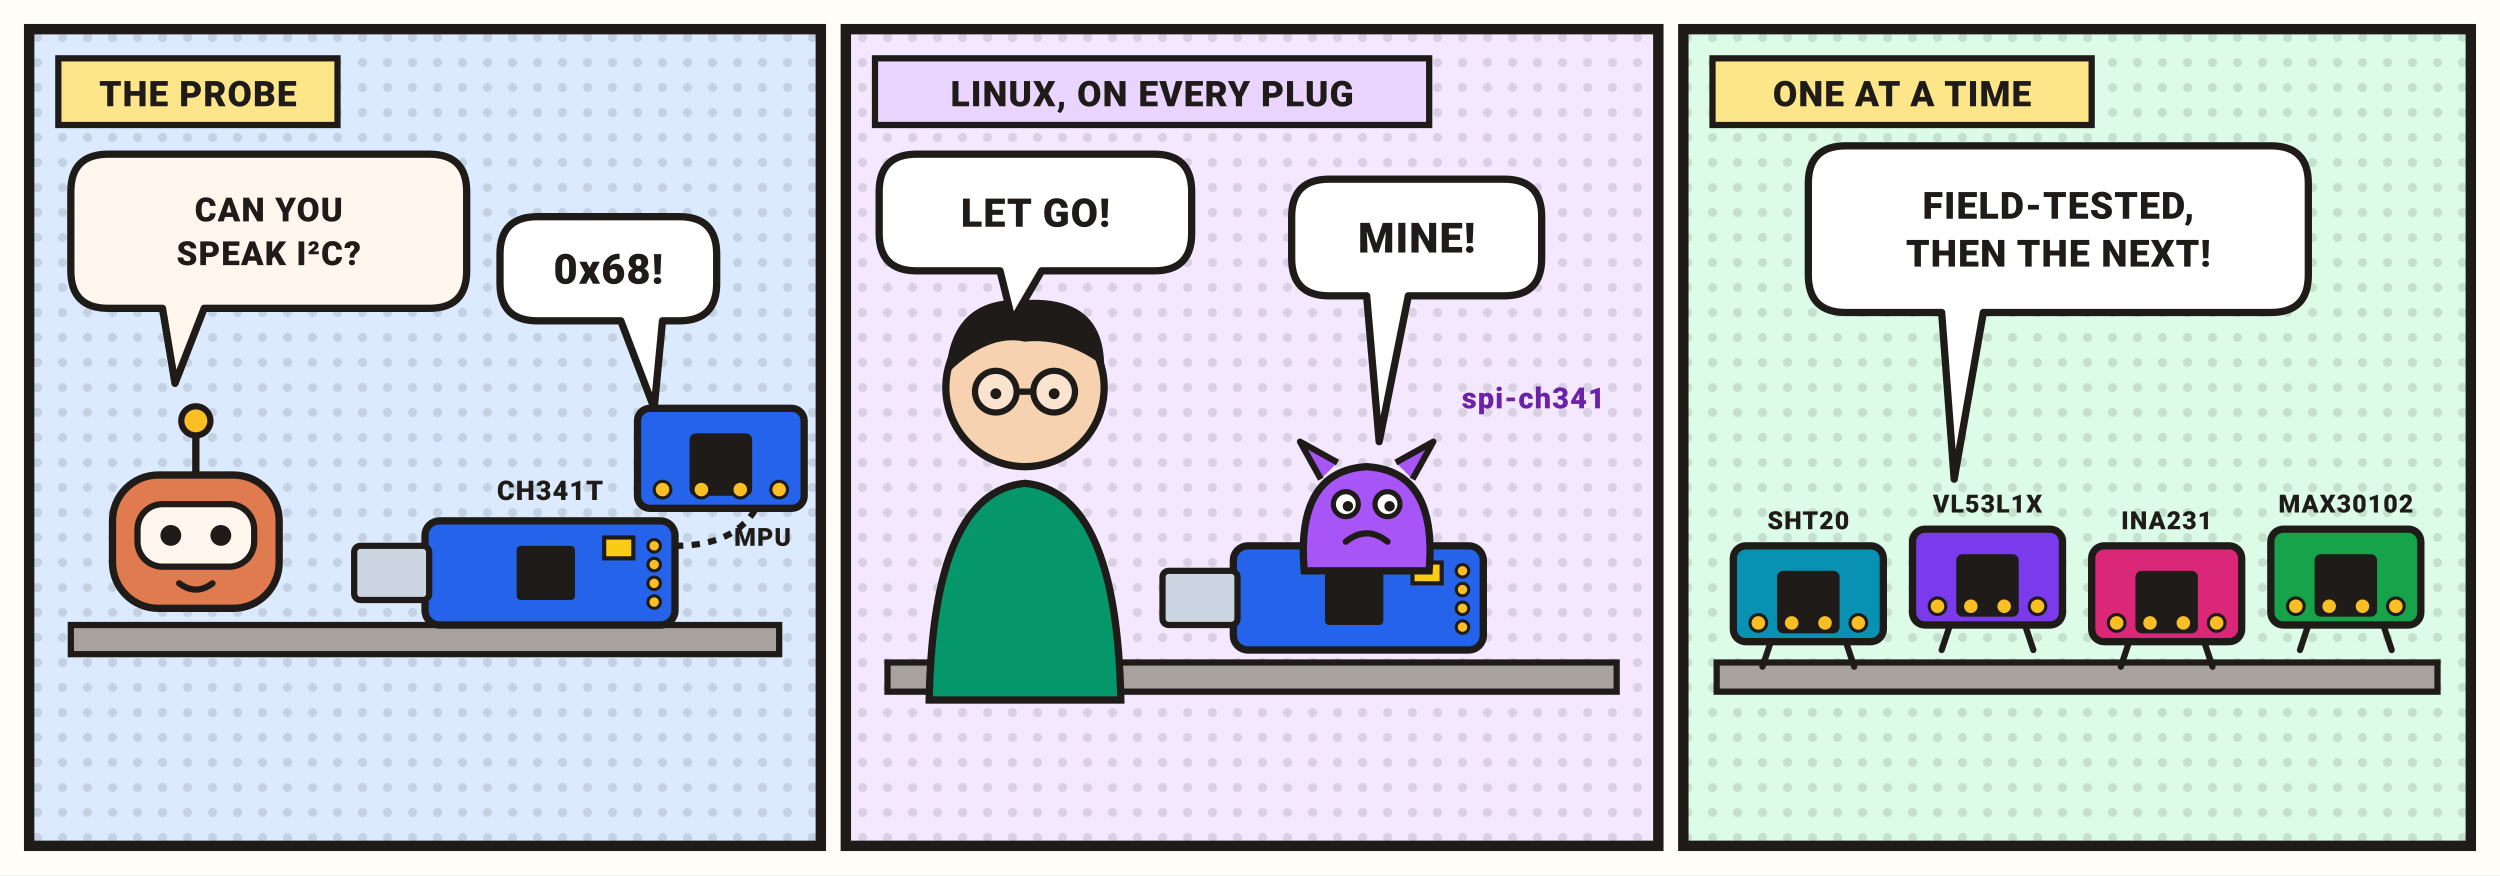
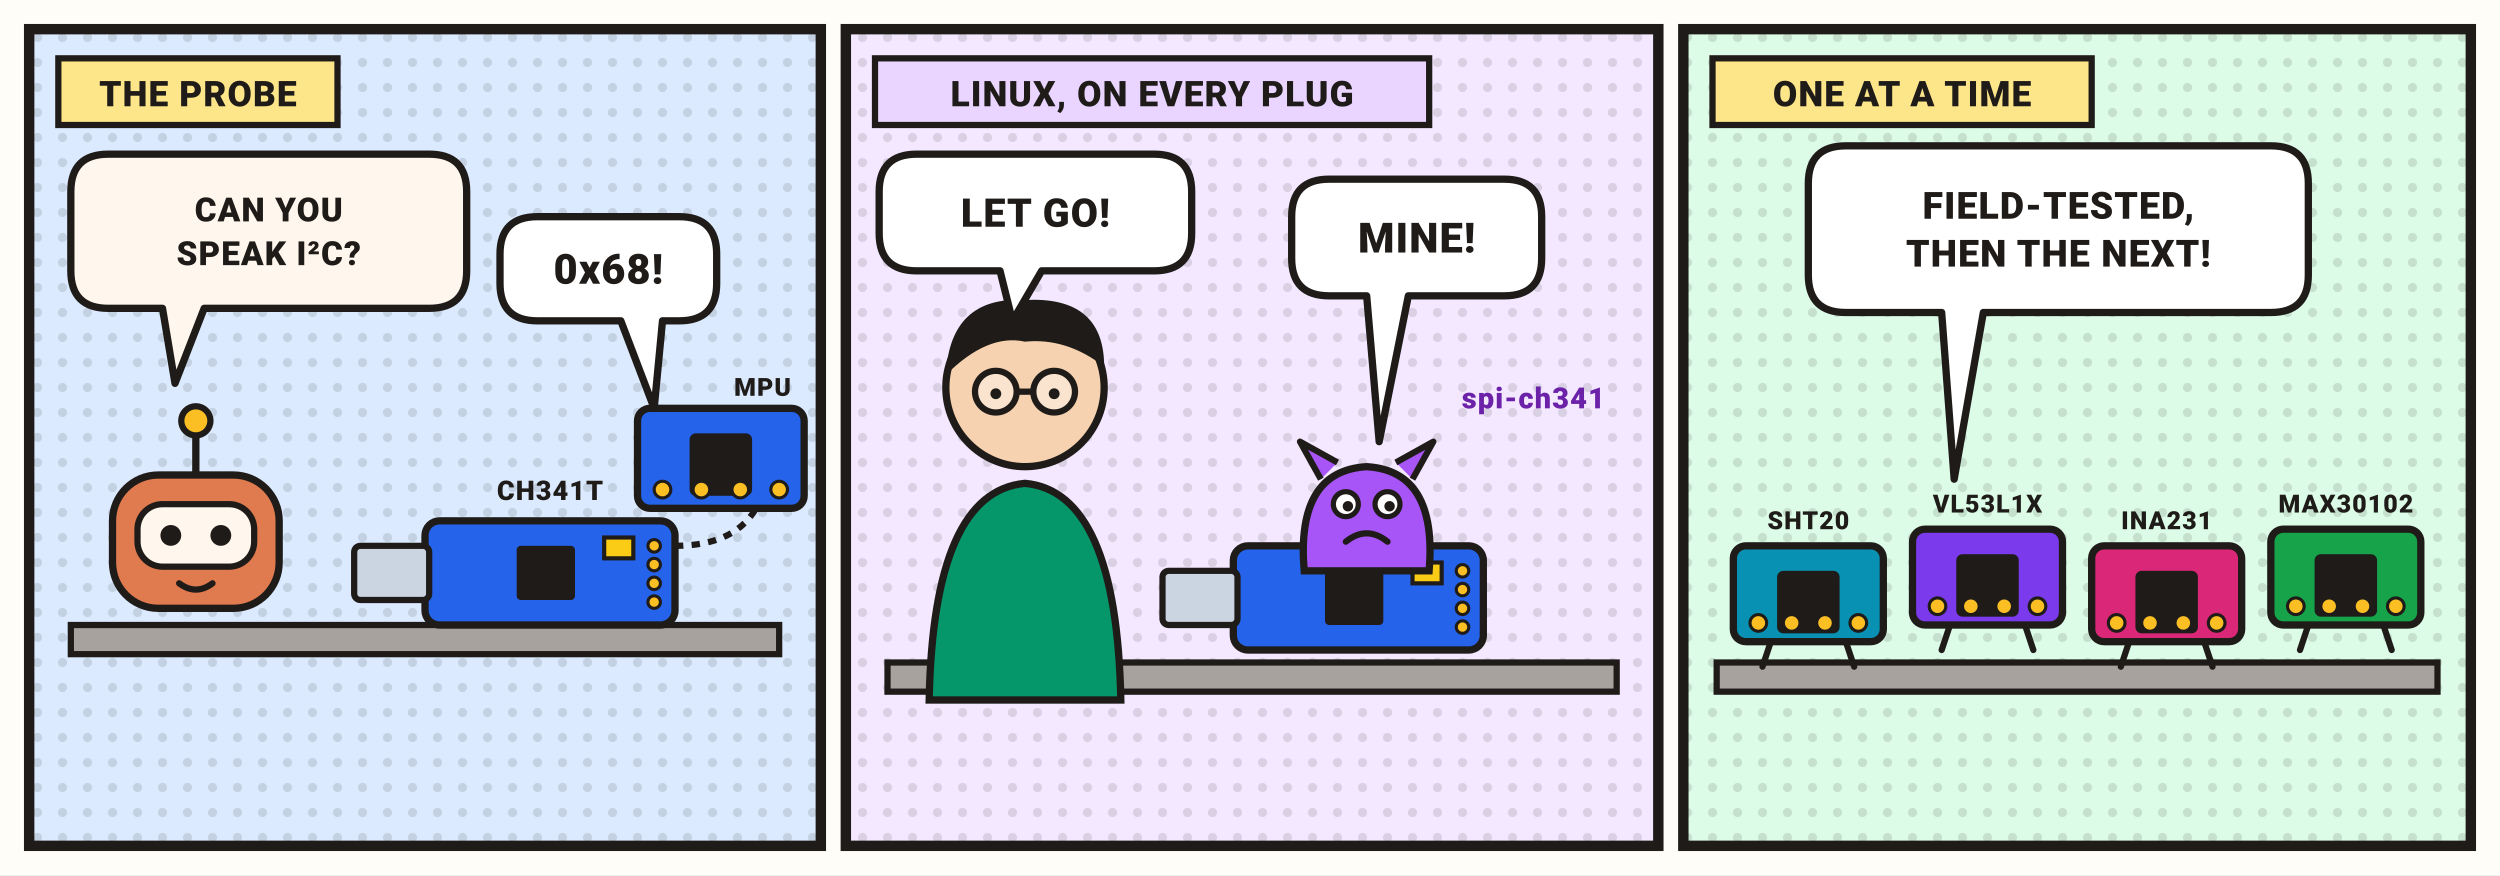
<svg xmlns="http://www.w3.org/2000/svg" viewBox="0 0 1200 420" role="img" aria-label="A comic in three panels. The probe: the little robot asks a CH341T dongle Can you speak I2C?, and an MPU behind it answers 0x68!. Linux, on every plug: a purple spi-ch341 gremlin hugs the dongle, Mine!, while the maker says Let go!. One at a time: sensors (SHT20, VL53L1X, INA231, MAX30102) march across the desk: Field-tested, then the next!">
  <defs>
    <pattern id="dots" width="12" height="12" patternUnits="userSpaceOnUse">
      <circle cx="6" cy="6" r="2.2" fill="#1e1b18" fill-opacity="0.12" />
    </pattern>
    <pattern id="hot" width="10" height="10" patternUnits="userSpaceOnUse">
      <circle cx="5" cy="5" r="2.4" fill="#f59e0b" fill-opacity="0.35" />
    </pattern>
  </defs>
  <rect width="1200" height="420" fill="#fffdf7" />
  <rect x="14" y="14" width="380" height="392" fill="#dbeafe" />
  <rect x="14" y="14" width="380" height="392" fill="url(#dots)" />
  <rect x="406" y="14" width="390" height="392" fill="#f3e8ff" />
  <rect x="406" y="14" width="390" height="392" fill="url(#dots)" />
  <rect x="808" y="14" width="378" height="392" fill="#dcfce7" />
  <rect x="808" y="14" width="378" height="392" fill="url(#dots)" />
  <rect x="28" y="28" width="134" height="32" fill="#fde68a" stroke="#1e1b18" stroke-width="3" />
  <text x="95.0" y="51" font-size="17" text-anchor="middle" fill="#1e1b18" font-weight="800" font-family="system-ui, -apple-system, 'Segoe UI', Roboto, sans-serif" letter-spacing="0.5">THE PROBE</text>
  <rect x="34" y="300" width="340" height="14" fill="#a8a29e" stroke="#1e1b18" stroke-width="3" />
  <line x1="94" y1="206" x2="94" y2="228" stroke="#1e1b18" stroke-width="3.5" />
  <circle cx="94" cy="202" r="7" fill="#fbbf24" stroke="#1e1b18" stroke-width="3" />
  <rect x="54" y="228" width="80" height="64" rx="22" fill="#e07a4f" stroke="#1e1b18" stroke-width="3.5" />
  <rect x="66" y="242" width="56" height="30" rx="12" fill="#fff7ed" stroke="#1e1b18" stroke-width="3" />
  <circle cx="82" cy="257" r="5" fill="#1e1b18" />
  <circle cx="106" cy="257" r="5" fill="#1e1b18" />
  <path d="M86 280 Q94 286 102 280" fill="none" stroke="#1e1b18" stroke-width="3" stroke-linecap="round" />
  <rect x="204" y="250" width="120" height="50" rx="7" fill="#2563eb" stroke="#1e1b18" stroke-width="3.5" />
  <rect x="170" y="262" width="36" height="26" rx="3" fill="#cbd5e1" stroke="#1e1b18" stroke-width="3" />
  <rect x="248" y="262" width="28" height="26" rx="2" fill="#1e1b18" />
  <rect x="290" y="258" width="14" height="10" fill="#facc15" stroke="#1e1b18" stroke-width="2" />
  <circle cx="314" cy="262" r="3" fill="#fbbf24" stroke="#1e1b18" stroke-width="1.5" />
  <circle cx="314" cy="271" r="3" fill="#fbbf24" stroke="#1e1b18" stroke-width="1.5" />
  <circle cx="314" cy="280" r="3" fill="#fbbf24" stroke="#1e1b18" stroke-width="1.5" />
  <circle cx="314" cy="289" r="3" fill="#fbbf24" stroke="#1e1b18" stroke-width="1.5" />
  <text x="264" y="240" font-size="13" text-anchor="middle" fill="#1e1b18" font-weight="800" font-family="system-ui, -apple-system, 'Segoe UI', Roboto, sans-serif" letter-spacing="0.5">CH341T</text>
  <path d="M324 262 q30 0 40 -20" fill="none" stroke="#1e1b18" stroke-width="3" stroke-dasharray="4 4" />
  <rect x="306" y="196" width="80" height="48" rx="6" fill="#2563eb" stroke="#1e1b18" stroke-width="3.5" />
  <rect x="331.0" y="208" width="30" height="30" rx="3" fill="#1e1b18" />
  <circle cx="318.0" cy="235" r="4" fill="#fbbf24" stroke="#1e1b18" stroke-width="1.5" />
  <circle cx="336.667" cy="235" r="4" fill="#fbbf24" stroke="#1e1b18" stroke-width="1.5" />
  <circle cx="355.333" cy="235" r="4" fill="#fbbf24" stroke="#1e1b18" stroke-width="1.5" />
  <circle cx="374.0" cy="235" r="4" fill="#fbbf24" stroke="#1e1b18" stroke-width="1.5" />
-   <text x="366" y="262" font-size="12" text-anchor="middle" fill="#1e1b18" font-weight="800" font-family="system-ui, -apple-system, 'Segoe UI', Roboto, sans-serif" letter-spacing="0.5">MPU</text>
+   <text x="366" y="190" font-size="12" text-anchor="middle" fill="#1e1b18" font-weight="800" font-family="system-ui, -apple-system, 'Segoe UI', Roboto, sans-serif" letter-spacing="0.5">MPU</text>
  <path d="M52 74 H206 Q224 74 224 92 V130 Q224 148 206 148 H98 L84 184 L78 148 H52 Q34 148 34 130 V92 Q34 74 52 74 Z" fill="#fff7ed" stroke="#1e1b18" stroke-width="3.5" stroke-linejoin="round" />
  <text x="129.0" y="106.26" font-size="16" text-anchor="middle" fill="#1e1b18" font-weight="800" font-family="system-ui, -apple-system, 'Segoe UI', Roboto, sans-serif" letter-spacing="0.5">CAN YOU</text>
  <text x="129.0" y="127.26" font-size="16" text-anchor="middle" fill="#1e1b18" font-weight="800" font-family="system-ui, -apple-system, 'Segoe UI', Roboto, sans-serif" letter-spacing="0.5">SPEAK I²C?</text>
  <path d="M258 104 H326 Q344 104 344 122 V136 Q344 154 326 154 H318 L314 196 L298 154 H258 Q240 154 240 136 V122 Q240 104 258 104 Z" fill="#fff" stroke="#1e1b18" stroke-width="3.5" stroke-linejoin="round" />
  <text x="292.0" y="136.2" font-size="20" text-anchor="middle" fill="#1e1b18" font-weight="800" font-family="system-ui, -apple-system, 'Segoe UI', Roboto, sans-serif" letter-spacing="0.5">0x68!</text>
  <rect x="420" y="28" width="266" height="32" fill="#e9d5ff" stroke="#1e1b18" stroke-width="3" />
  <text x="553.0" y="51" font-size="17" text-anchor="middle" fill="#1e1b18" font-weight="800" font-family="system-ui, -apple-system, 'Segoe UI', Roboto, sans-serif" letter-spacing="0.5">LINUX, ON EVERY PLUG</text>
  <rect x="426" y="318" width="350" height="14" fill="#a8a29e" stroke="#1e1b18" stroke-width="3" />
  <rect x="592" y="262" width="120" height="50" rx="7" fill="#2563eb" stroke="#1e1b18" stroke-width="3.5" />
  <rect x="558" y="274" width="36" height="26" rx="3" fill="#cbd5e1" stroke="#1e1b18" stroke-width="3" />
  <rect x="636" y="274" width="28" height="26" rx="2" fill="#1e1b18" />
  <rect x="678" y="270" width="14" height="10" fill="#facc15" stroke="#1e1b18" stroke-width="2" />
  <circle cx="702" cy="274" r="3" fill="#fbbf24" stroke="#1e1b18" stroke-width="1.5" />
  <circle cx="702" cy="283" r="3" fill="#fbbf24" stroke="#1e1b18" stroke-width="1.5" />
  <circle cx="702" cy="292" r="3" fill="#fbbf24" stroke="#1e1b18" stroke-width="1.5" />
  <circle cx="702" cy="301" r="3" fill="#fbbf24" stroke="#1e1b18" stroke-width="1.5" />
  <text x="652" y="252" font-size="13" text-anchor="middle" fill="#1e1b18" font-weight="800" font-family="system-ui, -apple-system, 'Segoe UI', Roboto, sans-serif" letter-spacing="0.5">CH341T</text>
  <path d="M626 274 Q622 226 656 224 Q690 226 686 274 Z" fill="#a855f7" stroke="#1e1b18" stroke-width="3.5" />
  <path d="M634 230 l-10 -18 l18 10 M678 230 l10 -18 l-18 10" fill="#a855f7" stroke="#1e1b18" stroke-width="3" stroke-linejoin="round" />
  <circle cx="646" cy="242" r="6" fill="#fff" stroke="#1e1b18" stroke-width="2.5" />
  <circle cx="666" cy="242" r="6" fill="#fff" stroke="#1e1b18" stroke-width="2.5" />
  <circle cx="647" cy="243" r="2.5" fill="#1e1b18" />
  <circle cx="667" cy="243" r="2.5" fill="#1e1b18" />
  <path d="M646 260 q10 -8 20 0" fill="none" stroke="#1e1b18" stroke-width="3" stroke-linecap="round" />
  <text x="736" y="196" font-size="14" text-anchor="middle" fill="#6b21a8" font-weight="800" font-family="system-ui, -apple-system, 'Segoe UI', Roboto, sans-serif" letter-spacing="0.5">spi-ch341</text>
  <path d="M446 336 Q448 236 492 232 Q536 236 538 336 Z" fill="#059669" stroke="#1e1b18" stroke-width="3.5" />
  <circle cx="492" cy="186" r="38" fill="#f6d2b0" stroke="#1e1b18" stroke-width="3.5" />
  <path d="M454 180 Q456 142 492 144 Q530 142 530 176 Q512 162 492 164 Q474 160 454 180 Z" fill="#1e1b18" />
  <circle cx="478" cy="188" r="10" fill="#fff" fill-opacity="0.4" stroke="#1e1b18" stroke-width="3" />
  <circle cx="506" cy="188" r="10" fill="#fff" fill-opacity="0.4" stroke="#1e1b18" stroke-width="3" />
  <path d="M488 188h8" stroke="#1e1b18" stroke-width="3" />
  <circle cx="478" cy="189" r="2.6" fill="#1e1b18" />
  <circle cx="506" cy="189" r="2.6" fill="#1e1b18" />
  <path d="M638 86 H722 Q740 86 740 104 V124 Q740 142 722 142 H676 L662 212 L656 142 H638 Q620 142 620 124 V104 Q620 86 638 86 Z" fill="#fff" stroke="#1e1b18" stroke-width="3.5" stroke-linejoin="round" />
  <text x="680.0" y="121.2" font-size="20" text-anchor="middle" fill="#1e1b18" font-weight="800" font-family="system-ui, -apple-system, 'Segoe UI', Roboto, sans-serif" letter-spacing="0.5">MINE!</text>
  <path d="M440 74 H554 Q572 74 572 92 V112 Q572 130 554 130 H500 L486 154 L480 130 H440 Q422 130 422 112 V92 Q422 74 440 74 Z" fill="#fff" stroke="#1e1b18" stroke-width="3.5" stroke-linejoin="round" />
  <text x="497.0" y="108.84" font-size="19" text-anchor="middle" fill="#1e1b18" font-weight="800" font-family="system-ui, -apple-system, 'Segoe UI', Roboto, sans-serif" letter-spacing="0.5">LET GO!</text>
  <rect x="822" y="28" width="182" height="32" fill="#fde68a" stroke="#1e1b18" stroke-width="3" />
  <text x="913.0" y="51" font-size="17" text-anchor="middle" fill="#1e1b18" font-weight="800" font-family="system-ui, -apple-system, 'Segoe UI', Roboto, sans-serif" letter-spacing="0.5">ONE AT A TIME</text>
  <rect x="824" y="318" width="346" height="14" fill="#a8a29e" stroke="#1e1b18" stroke-width="3" />
  <rect x="832" y="262" width="72" height="46" rx="6" fill="#0891b2" stroke="#1e1b18" stroke-width="3.5" />
  <rect x="853.0" y="274" width="30" height="30" rx="3" fill="#1e1b18" />
  <circle cx="844.0" cy="299" r="4" fill="#fbbf24" stroke="#1e1b18" stroke-width="1.5" />
  <circle cx="860.0" cy="299" r="4" fill="#fbbf24" stroke="#1e1b18" stroke-width="1.5" />
  <circle cx="876.0" cy="299" r="4" fill="#fbbf24" stroke="#1e1b18" stroke-width="1.5" />
  <circle cx="892.0" cy="299" r="4" fill="#fbbf24" stroke="#1e1b18" stroke-width="1.5" />
  <text x="868" y="254" font-size="12" text-anchor="middle" fill="#1e1b18" font-weight="800" font-family="system-ui, -apple-system, 'Segoe UI', Roboto, sans-serif" letter-spacing="0.5">SHT20</text>
  <path d="M850 308 l-4 12 M886 308 l4 12" stroke="#1e1b18" stroke-width="3" stroke-linecap="round" />
  <rect x="918" y="254" width="72" height="46" rx="6" fill="#7c3aed" stroke="#1e1b18" stroke-width="3.5" />
  <rect x="939.0" y="266" width="30" height="30" rx="3" fill="#1e1b18" />
  <circle cx="930.0" cy="291" r="4" fill="#fbbf24" stroke="#1e1b18" stroke-width="1.5" />
  <circle cx="946.0" cy="291" r="4" fill="#fbbf24" stroke="#1e1b18" stroke-width="1.5" />
  <circle cx="962.0" cy="291" r="4" fill="#fbbf24" stroke="#1e1b18" stroke-width="1.5" />
  <circle cx="978.0" cy="291" r="4" fill="#fbbf24" stroke="#1e1b18" stroke-width="1.5" />
  <text x="954" y="246" font-size="12" text-anchor="middle" fill="#1e1b18" font-weight="800" font-family="system-ui, -apple-system, 'Segoe UI', Roboto, sans-serif" letter-spacing="0.5">VL53L1X</text>
  <path d="M936 300 l-4 12 M972 300 l4 12" stroke="#1e1b18" stroke-width="3" stroke-linecap="round" />
  <rect x="1004" y="262" width="72" height="46" rx="6" fill="#db2777" stroke="#1e1b18" stroke-width="3.5" />
  <rect x="1025.0" y="274" width="30" height="30" rx="3" fill="#1e1b18" />
  <circle cx="1016.0" cy="299" r="4" fill="#fbbf24" stroke="#1e1b18" stroke-width="1.5" />
  <circle cx="1032.0" cy="299" r="4" fill="#fbbf24" stroke="#1e1b18" stroke-width="1.5" />
  <circle cx="1048.0" cy="299" r="4" fill="#fbbf24" stroke="#1e1b18" stroke-width="1.5" />
  <circle cx="1064.0" cy="299" r="4" fill="#fbbf24" stroke="#1e1b18" stroke-width="1.5" />
  <text x="1040" y="254" font-size="12" text-anchor="middle" fill="#1e1b18" font-weight="800" font-family="system-ui, -apple-system, 'Segoe UI', Roboto, sans-serif" letter-spacing="0.5">INA231</text>
  <path d="M1022 308 l-4 12 M1058 308 l4 12" stroke="#1e1b18" stroke-width="3" stroke-linecap="round" />
  <rect x="1090" y="254" width="72" height="46" rx="6" fill="#16a34a" stroke="#1e1b18" stroke-width="3.5" />
  <rect x="1111.0" y="266" width="30" height="30" rx="3" fill="#1e1b18" />
  <circle cx="1102.0" cy="291" r="4" fill="#fbbf24" stroke="#1e1b18" stroke-width="1.5" />
  <circle cx="1118.0" cy="291" r="4" fill="#fbbf24" stroke="#1e1b18" stroke-width="1.5" />
  <circle cx="1134.0" cy="291" r="4" fill="#fbbf24" stroke="#1e1b18" stroke-width="1.5" />
  <circle cx="1150.0" cy="291" r="4" fill="#fbbf24" stroke="#1e1b18" stroke-width="1.5" />
  <text x="1126" y="246" font-size="12" text-anchor="middle" fill="#1e1b18" font-weight="800" font-family="system-ui, -apple-system, 'Segoe UI', Roboto, sans-serif" letter-spacing="0.5">MAX30102</text>
  <path d="M1108 300 l-4 12 M1144 300 l4 12" stroke="#1e1b18" stroke-width="3" stroke-linecap="round" />
  <path d="M886 70 H1090 Q1108 70 1108 88 V132 Q1108 150 1090 150 H952 L938 230 L932 150 H886 Q868 150 868 132 V88 Q868 70 886 70 Z" fill="#fff" stroke="#1e1b18" stroke-width="3.5" stroke-linejoin="round" />
  <text x="988.0" y="104.98" font-size="18" text-anchor="middle" fill="#1e1b18" font-weight="800" font-family="system-ui, -apple-system, 'Segoe UI', Roboto, sans-serif" letter-spacing="0.5">FIELD-TESTED,</text>
  <text x="988.0" y="127.98" font-size="18" text-anchor="middle" fill="#1e1b18" font-weight="800" font-family="system-ui, -apple-system, 'Segoe UI', Roboto, sans-serif" letter-spacing="0.5">THEN THE NEXT!</text>
  <rect x="14" y="14" width="380" height="392" fill="none" stroke="#1e1b18" stroke-width="5" />
  <rect x="406" y="14" width="390" height="392" fill="none" stroke="#1e1b18" stroke-width="5" />
  <rect x="808" y="14" width="378" height="392" fill="none" stroke="#1e1b18" stroke-width="5" />
</svg>
